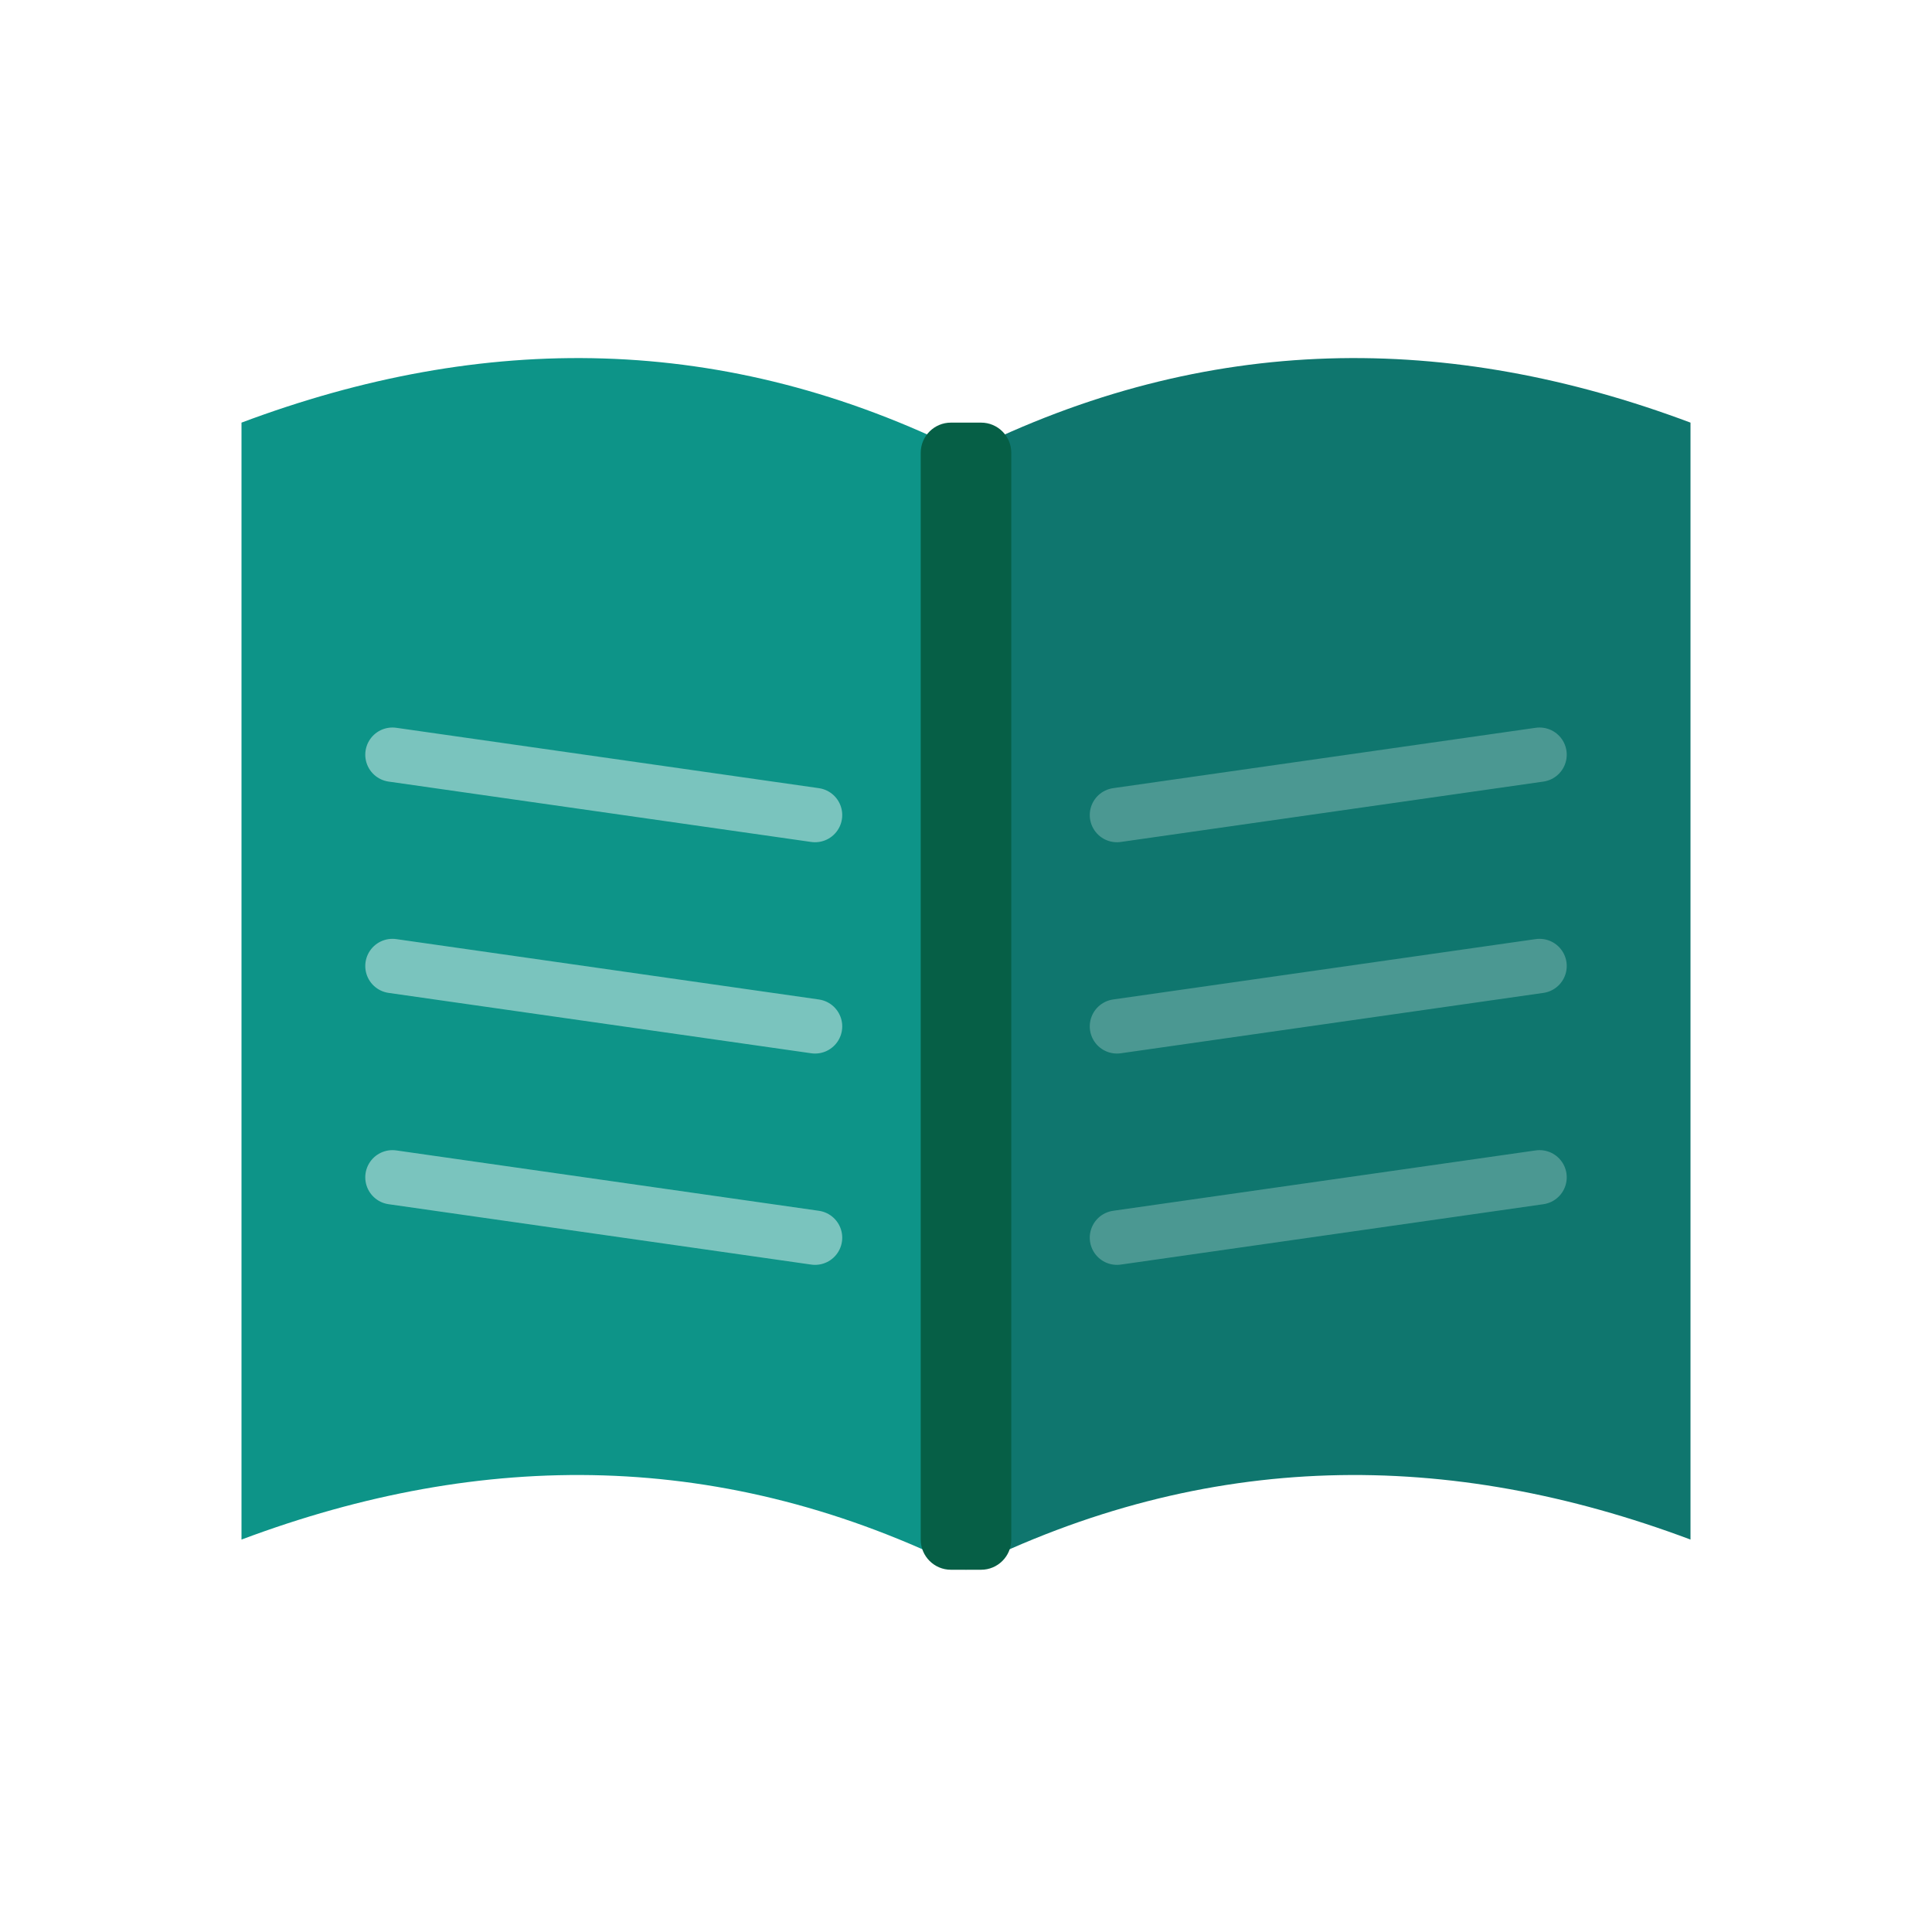
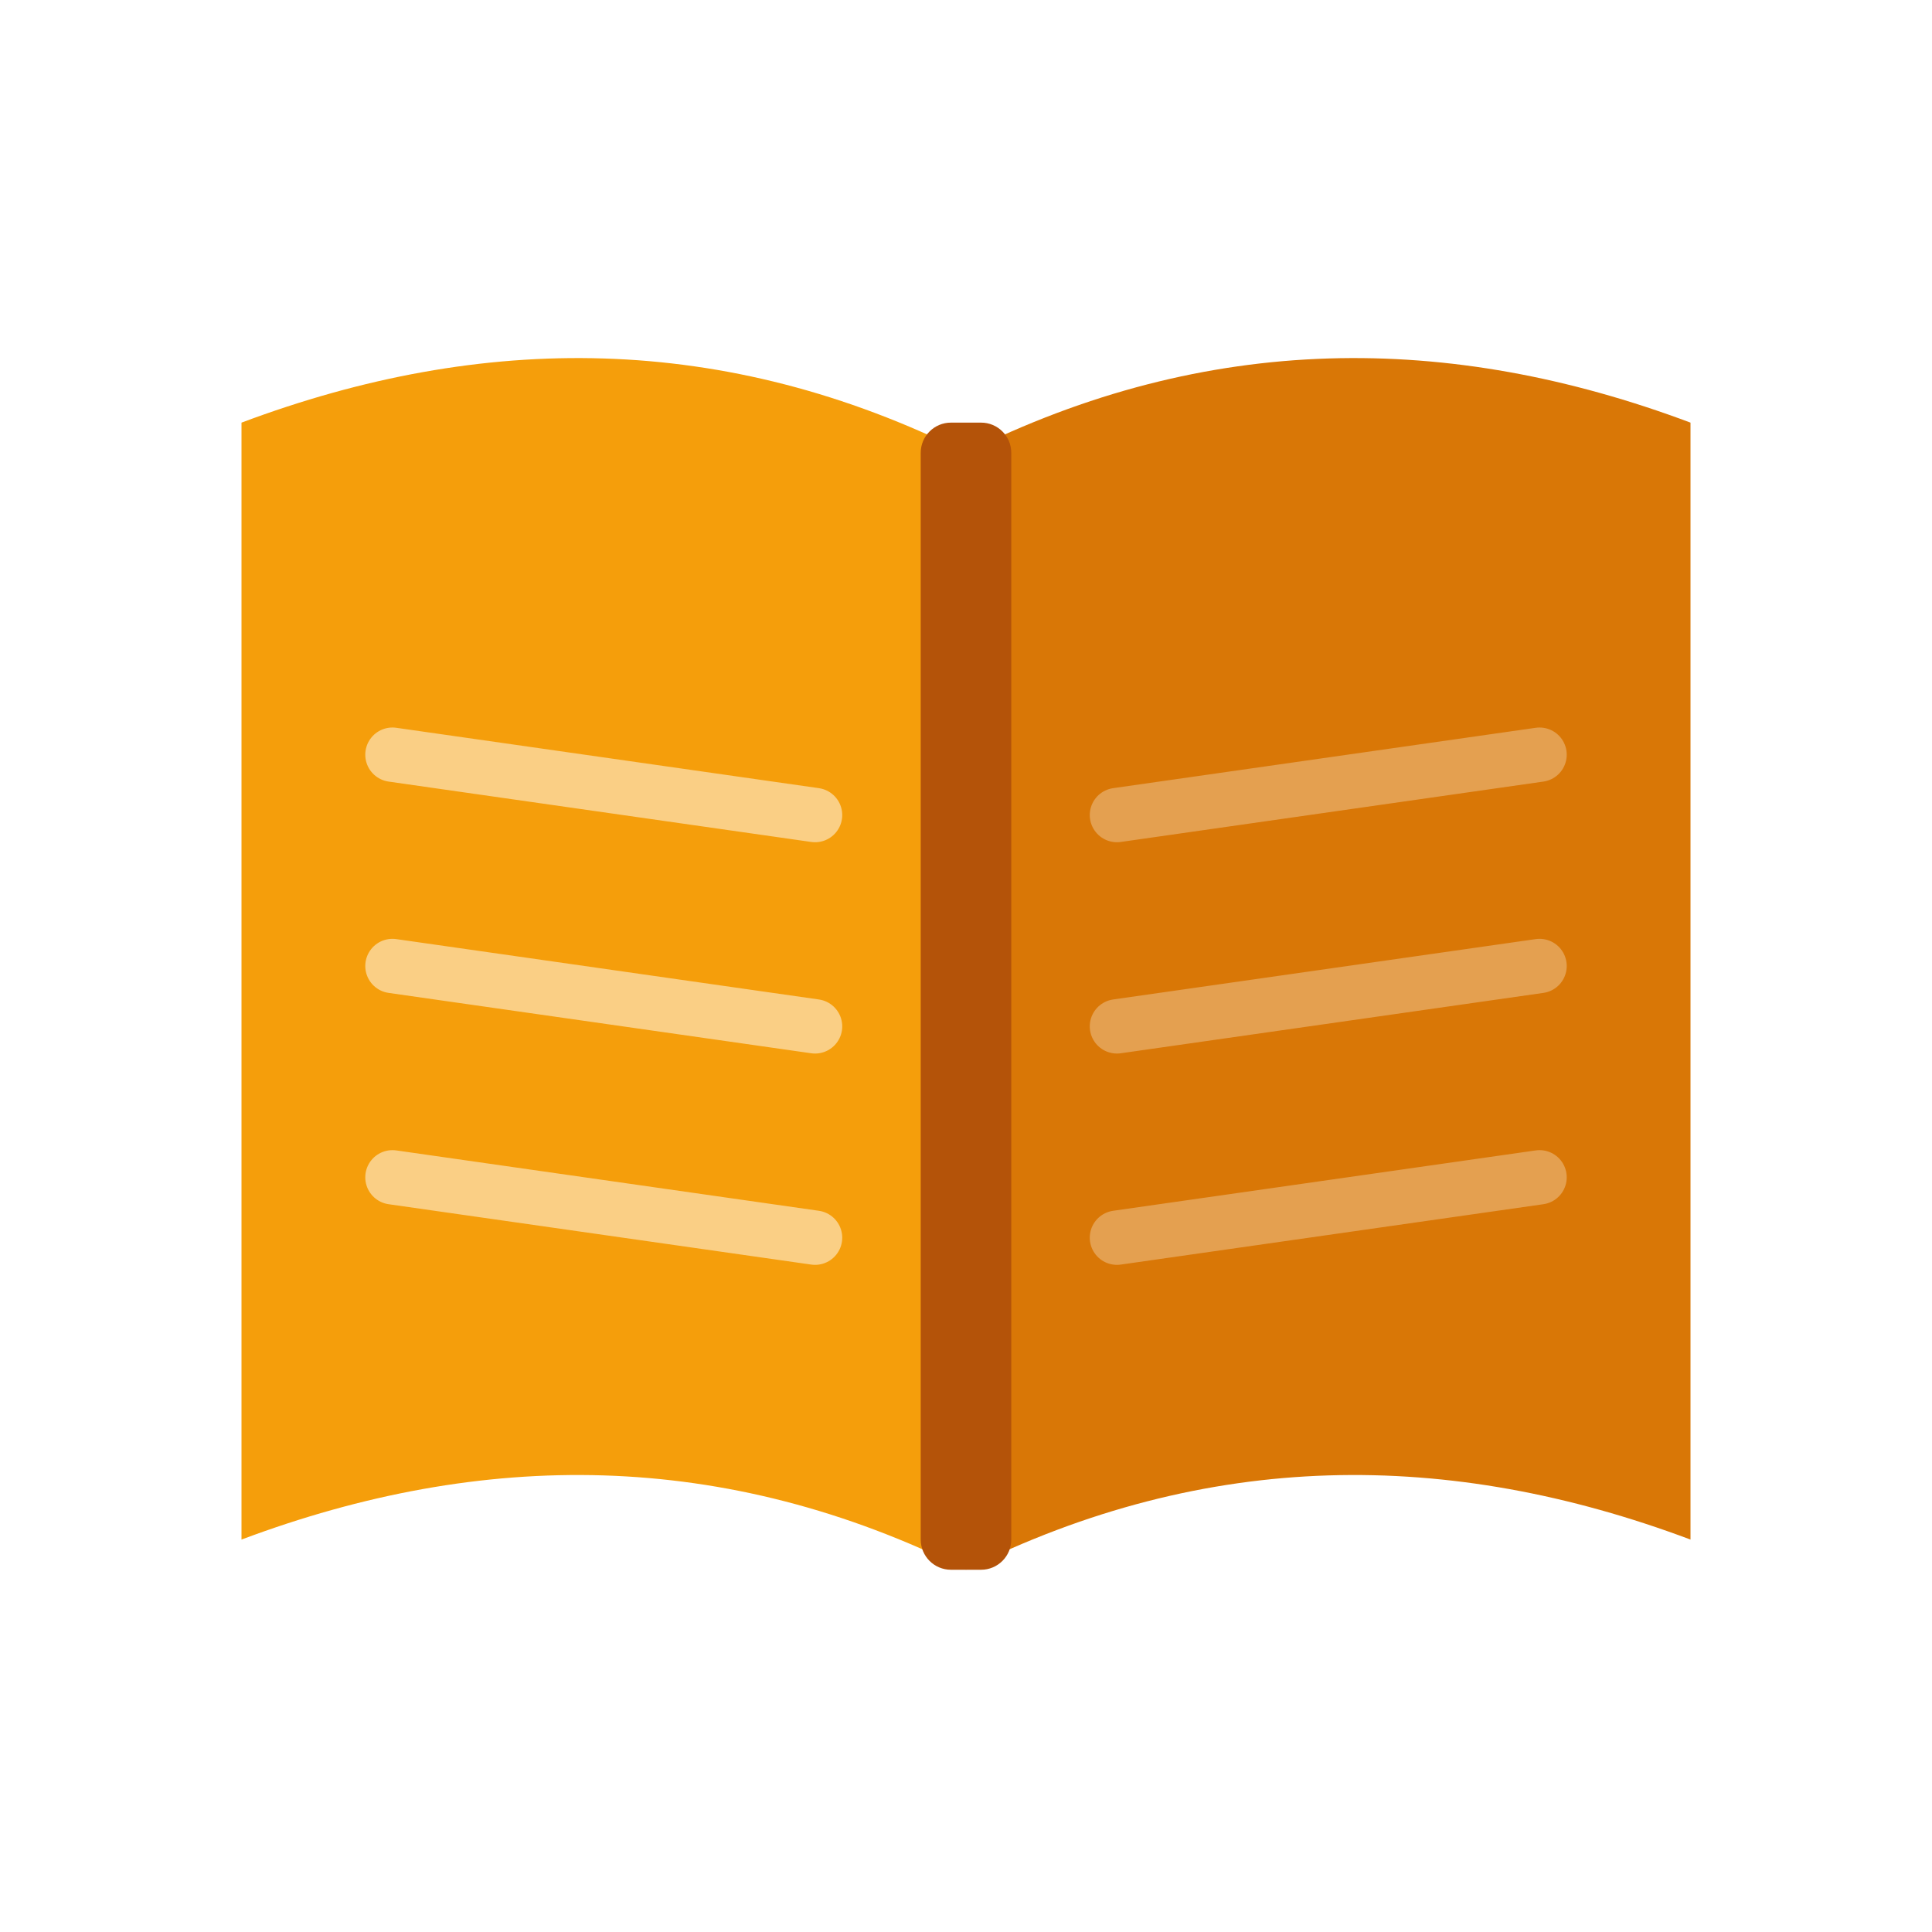
<svg xmlns="http://www.w3.org/2000/svg" viewBox="0 0 64 64" fill="none">
-   <path d="M8 14 C16 11 24 11 32 15 L32 52 C24 48 16 48 8 51 Z" fill="#0d9488" />
-   <path d="M56 14 C48 11 40 11 32 15 L32 52 C40 48 48 48 56 51 Z" fill="#0f766e" />
-   <rect x="30.5" y="14" width="3" height="38" fill="#065f46" rx="1" />
-   <line x1="13" y1="25" x2="27" y2="27" stroke="rgba(255,255,255,0.45)" stroke-width="1.8" stroke-linecap="round" />
-   <line x1="13" y1="32" x2="27" y2="34" stroke="rgba(255,255,255,0.45)" stroke-width="1.8" stroke-linecap="round" />
-   <line x1="13" y1="39" x2="27" y2="41" stroke="rgba(255,255,255,0.45)" stroke-width="1.8" stroke-linecap="round" />
-   <line x1="51" y1="25" x2="37" y2="27" stroke="rgba(255,255,255,0.25)" stroke-width="1.8" stroke-linecap="round" />
-   <line x1="51" y1="32" x2="37" y2="34" stroke="rgba(255,255,255,0.25)" stroke-width="1.8" stroke-linecap="round" />
-   <line x1="51" y1="39" x2="37" y2="41" stroke="rgba(255,255,255,0.25)" stroke-width="1.8" stroke-linecap="round" />
+   <path d="M8 14 C16 11 24 11 32 15 L32 52 C24 48 16 48 8 51 Z" fill="#f59e0b" />
+   <path d="M56 14 C48 11 40 11 32 15 L32 52 C40 48 48 48 56 51 Z" fill="#d97706" />
+   <rect x="30.5" y="14" width="3" height="38" fill="#b45309" rx="1" />
+   <line x1="13" y1="25" x2="27" y2="27" stroke="rgba(255,255,255,0.5)" stroke-width="1.8" stroke-linecap="round" />
+   <line x1="13" y1="32" x2="27" y2="34" stroke="rgba(255,255,255,0.5)" stroke-width="1.8" stroke-linecap="round" />
+   <line x1="13" y1="39" x2="27" y2="41" stroke="rgba(255,255,255,0.5)" stroke-width="1.8" stroke-linecap="round" />
+   <line x1="51" y1="25" x2="37" y2="27" stroke="rgba(255,255,255,0.3)" stroke-width="1.8" stroke-linecap="round" />
+   <line x1="51" y1="32" x2="37" y2="34" stroke="rgba(255,255,255,0.3)" stroke-width="1.8" stroke-linecap="round" />
+   <line x1="51" y1="39" x2="37" y2="41" stroke="rgba(255,255,255,0.3)" stroke-width="1.8" stroke-linecap="round" />
</svg>
